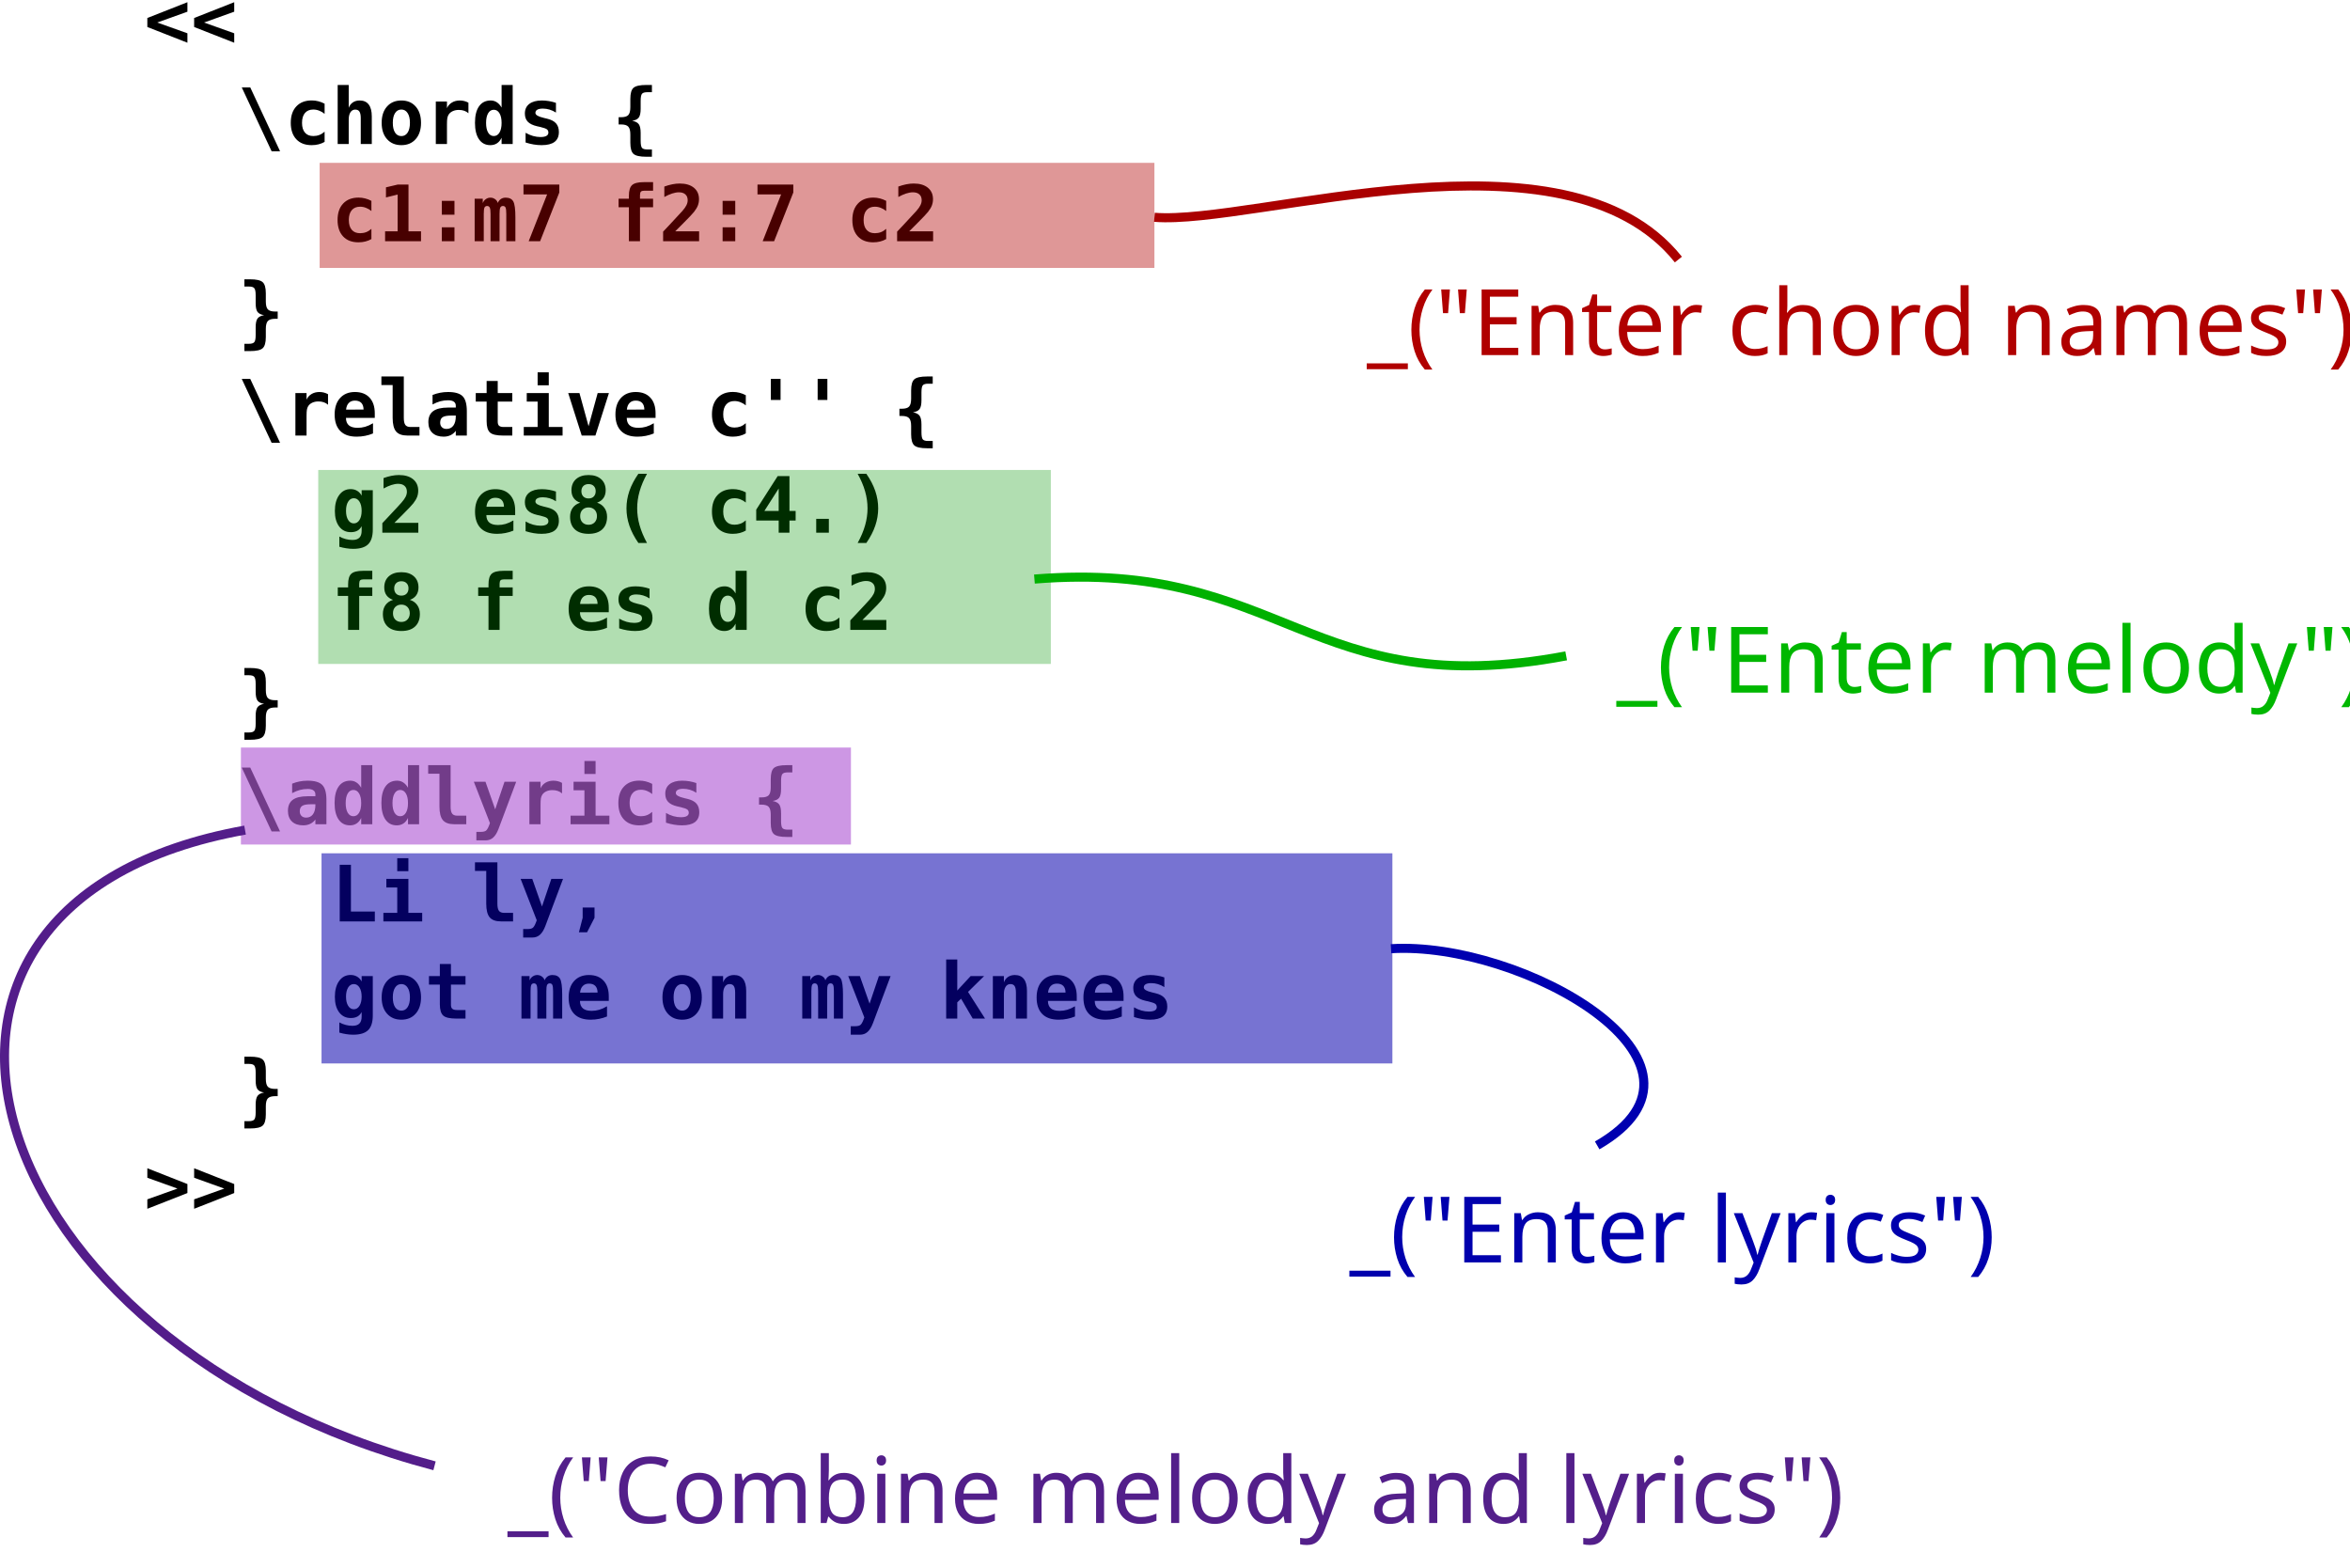
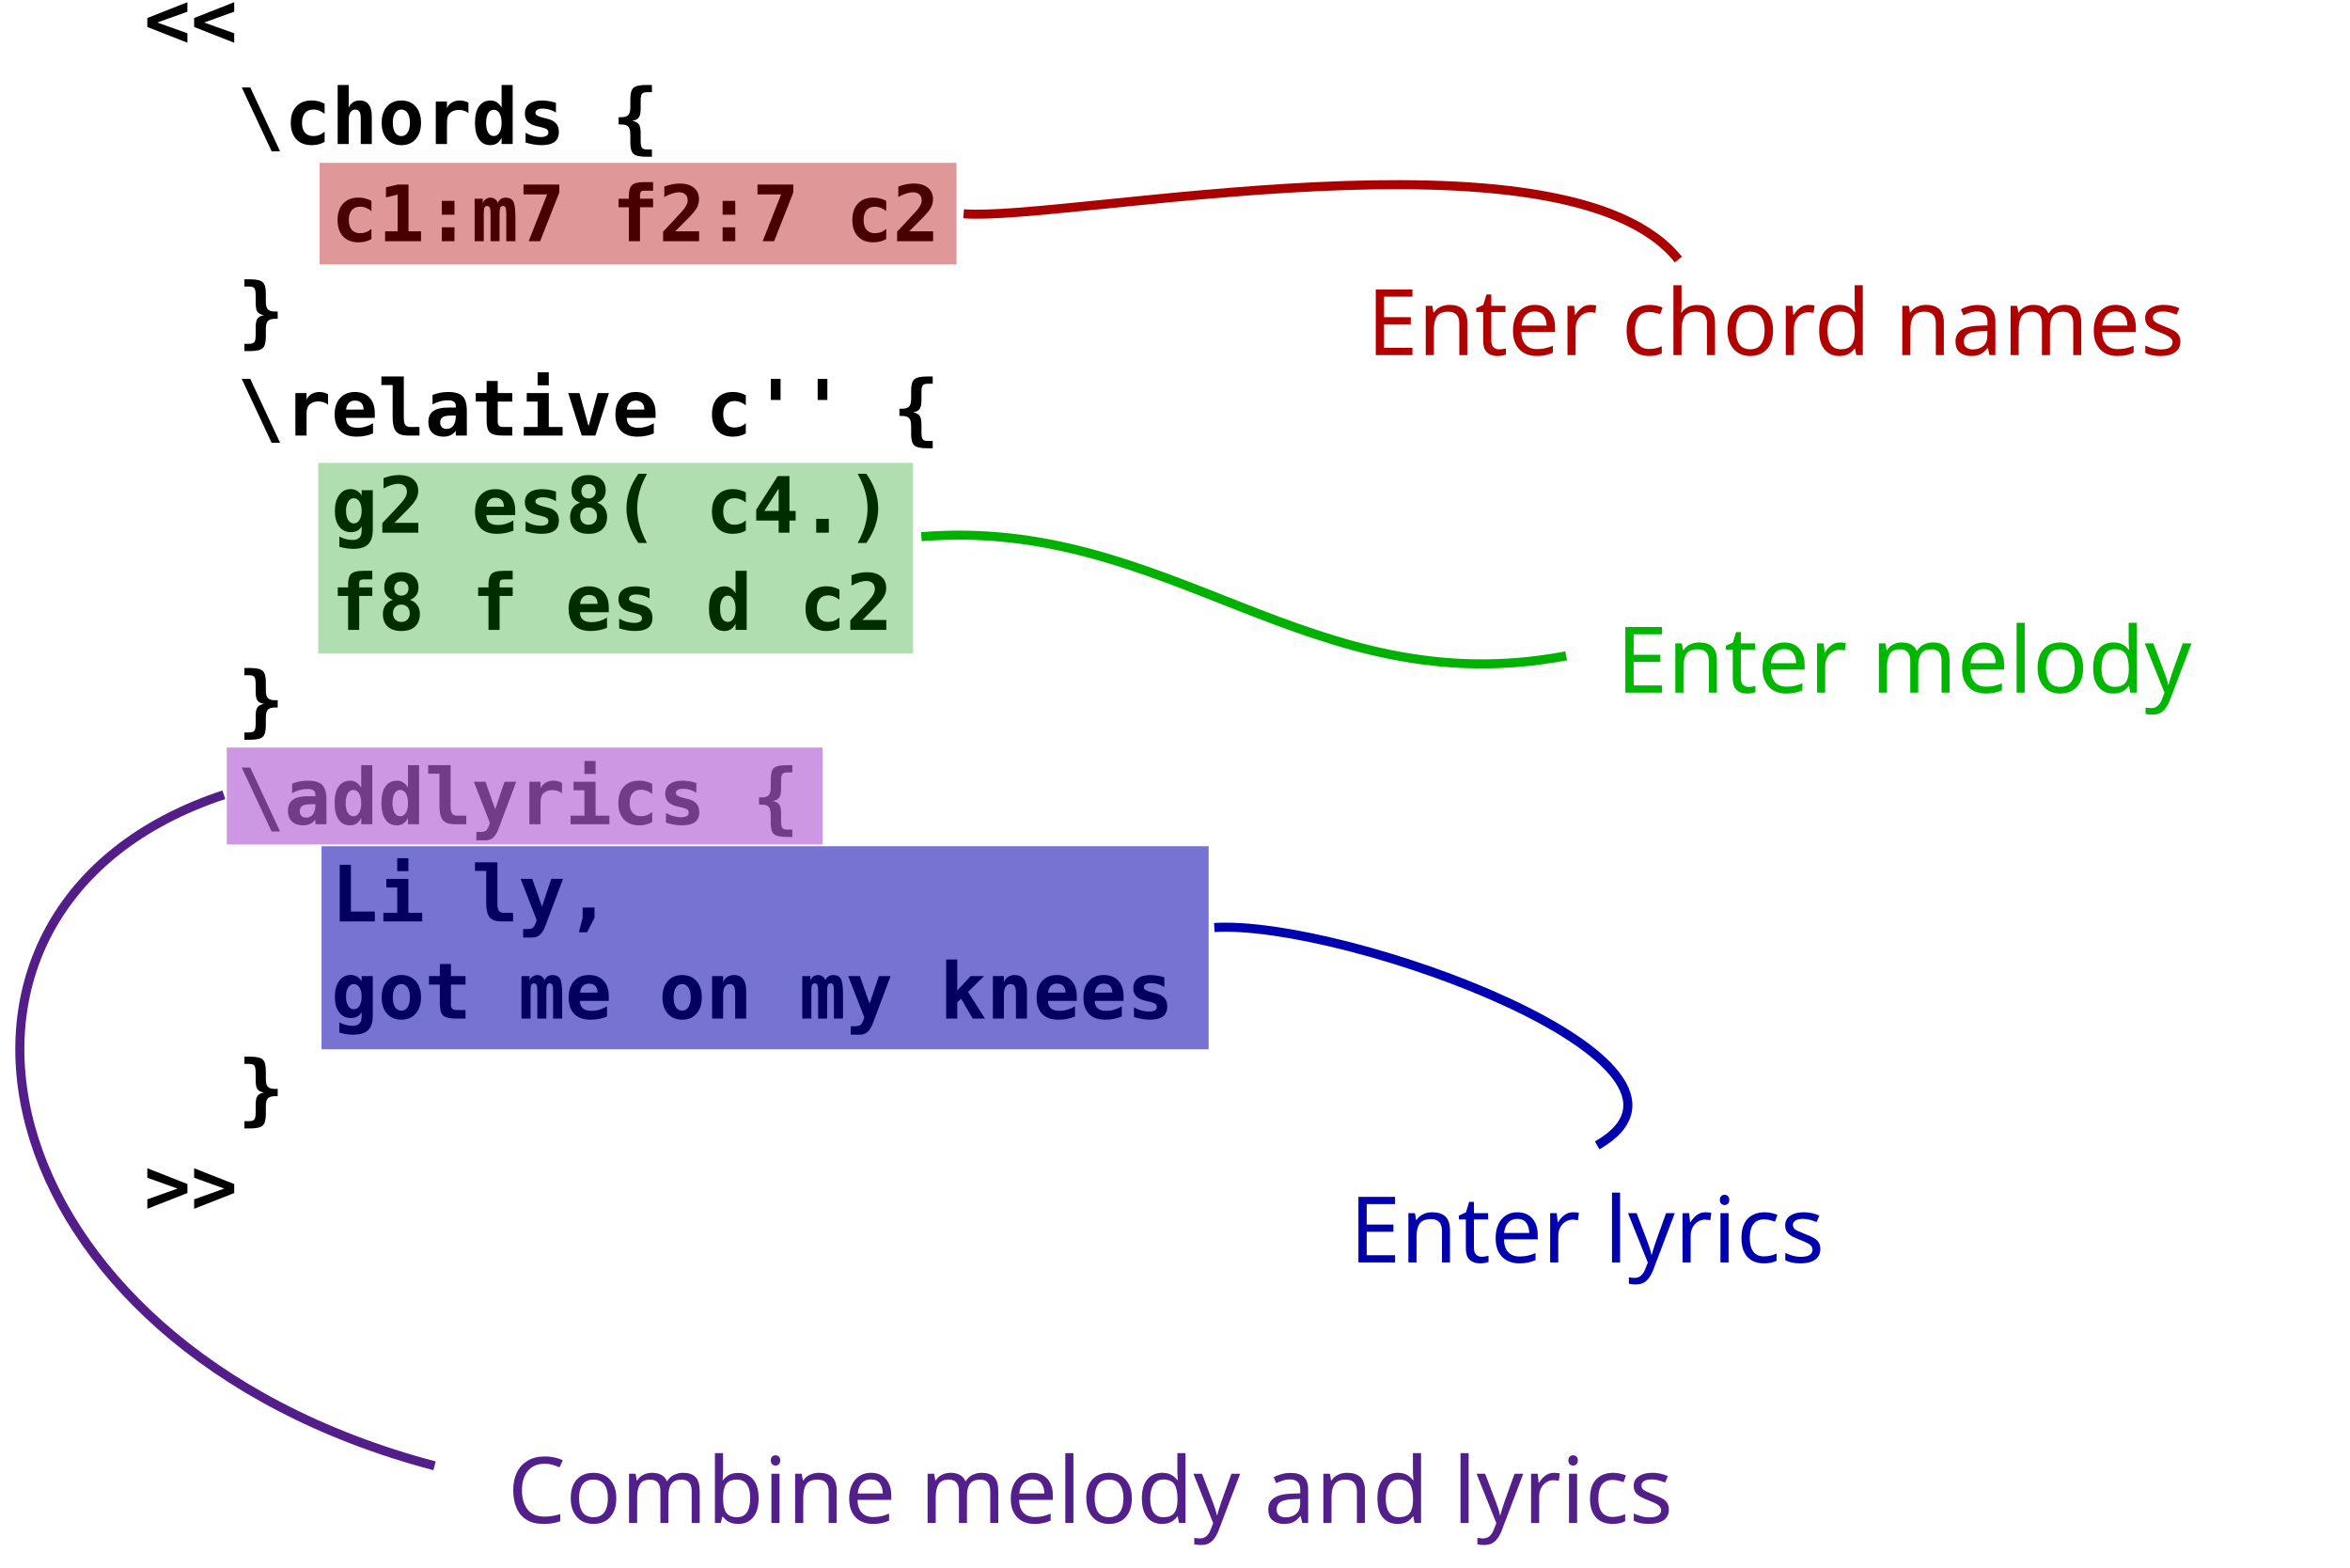
<svg xmlns="http://www.w3.org/2000/svg" id="svg548" width="665.102" height="443.574" version="1.0">
  <defs id="defs550">
    </defs>
  <text xml:space="preserve" style="font-size:22px;font-style:normal;font-variant:normal;font-weight:bold;font-stretch:normal;text-align:start;line-height:125%;writing-mode:lr-tb;text-anchor:start;fill:#000000;fill-opacity:1;stroke:none;stroke-width:1pt;stroke-linecap:butt;stroke-linejoin:miter;stroke-opacity:1;font-family:Luxi Mono" x="40.748" y="13.266" id="text551">
    <tspan id="tspan1338" x="40.748" y="13.266">&lt;&lt;</tspan>
    <tspan id="tspan1340" x="40.748" y="40.766">  \chords {</tspan>
    <tspan id="tspan1342" x="40.748" y="68.266">    c1:m7 f2:7 c2</tspan>
    <tspan id="tspan1344" x="40.748" y="95.766">  }</tspan>
    <tspan id="tspan1346" x="40.748" y="123.266">  \relative c'' {</tspan>
    <tspan id="tspan1348" x="40.748" y="150.766">    g2 es8( c4.)</tspan>
    <tspan id="tspan1350" x="40.748" y="178.266">    f8 f es d c2</tspan>
    <tspan id="tspan1352" x="40.748" y="205.766">  }</tspan>
    <tspan id="tspan1354" x="40.748" y="233.266">  \addlyrics {</tspan>
    <tspan id="tspan1356" x="40.748" y="260.766">    Li ly,</tspan>
    <tspan id="tspan1358" x="40.748" y="288.266">    got me on my knees</tspan>
    <tspan id="tspan1360" x="40.748" y="315.766">  }</tspan>
    <tspan id="tspan1374" x="40.748" y="343.266">&gt;&gt;</tspan>
  </text>
-   <rect style="font-size:12px;fill:#0900ad;fill-opacity:0.547;fill-rule:evenodd;stroke:none;stroke-width:0.983pt" id="rect663" width="303.077" height="59.472" x="91" y="241.49" />
-   <rect style="font-size:12px;fill:#b00000;fill-opacity:0.409;fill-rule:evenodd;stroke:none;stroke-width:0.973pt" id="rect664" width="236.256" height="29.736" x="90.467" y="46.087" />
-   <rect style="font-size:12px;fill:#009400;fill-opacity:0.307;fill-rule:evenodd;stroke:none;stroke-width:0.947pt" id="rect665" width="207.342" height="54.897" x="90.069" y="133.004" />
-   <path style="fill:none;fill-opacity:1;fill-rule:evenodd;stroke:#0000b0;stroke-width:2.567;stroke-linecap:butt;stroke-linejoin:miter;stroke-opacity:1" d="M 393.687,268.494 C 430.522,266.206 492.498,300.917 452.036,324.158" id="path666" />
-   <path style="fill:none;fill-opacity:1;fill-rule:evenodd;stroke:#00b100;stroke-width:2.567;stroke-linecap:butt;stroke-linejoin:miter;stroke-opacity:1" d="M 292.764,163.882 C 363.186,158.165 370.568,199.338 443.262,185.614" id="path667" />
-   <path style="fill:none;fill-opacity:1;fill-rule:evenodd;stroke:#aa0000;stroke-width:2.567;stroke-linecap:butt;stroke-linejoin:miter;stroke-opacity:1" d="M 326.724,61.499 C 355.12,63.786 443.104,33.458 475.018,73.454" id="path668" />
+   <rect style="font-size:12px;fill:#0900ad;fill-opacity:0.547;fill-rule:evenodd;stroke:none;stroke-width:0.983pt" id="rect663" width="251.077" height="57.472" x="91" y="239.49" />
+   <rect style="font-size:12px;fill:#b00000;fill-opacity:0.409;fill-rule:evenodd;stroke:none;stroke-width:0.973pt" id="rect664" width="180.256" height="28.736" x="90.467" y="46.087" />
+   <rect style="font-size:12px;fill:#009400;fill-opacity:0.307;fill-rule:evenodd;stroke:none;stroke-width:0.947pt" id="rect665" width="168.342" height="53.897" x="90.069" y="131.004" />
+   <path style="fill:none;fill-opacity:1;fill-rule:evenodd;stroke:#0000b0;stroke-width:2.567;stroke-linecap:butt;stroke-linejoin:miter;stroke-opacity:1" d="M 343.687,262.494 C 380.522,260.206 492.498,300.917 452.036,324.158" id="path666" />
+   <path style="fill:none;fill-opacity:1;fill-rule:evenodd;stroke:#00b100;stroke-width:2.567;stroke-linecap:butt;stroke-linejoin:miter;stroke-opacity:1" d="M 260.764,151.882 C 331.186,146.165 370.568,199.338 443.262,185.614" id="path667" />
+   <path style="fill:none;fill-opacity:1;fill-rule:evenodd;stroke:#aa0000;stroke-width:2.567;stroke-linecap:butt;stroke-linejoin:miter;stroke-opacity:1" d="M 272.724,60.499 C 301.12,62.786 443.104,33.458 475.018,73.454" id="path668" />
  <text style="font-size:26px;font-style:normal;font-weight:normal;writing-mode:lr-tb;text-anchor:start;fill:#b00000;fill-opacity:1;stroke:none;stroke-width:1pt;stroke-linecap:butt;stroke-linejoin:miter;stroke-opacity:1;font-family:Bitstream Charter" x="386.861" y="100.487" id="text669">
-     <tspan x="386.861" y="100.487" id="tspan672">_("Enter chord names")</tspan>
+     <tspan x="386.861" y="100.487" id="tspan672">Enter chord names</tspan>
  </text>
  <text style="font-size:26px;font-style:normal;font-weight:normal;writing-mode:lr-tb;text-anchor:start;fill:#00b700;fill-opacity:1;stroke:none;stroke-width:1pt;stroke-linecap:butt;stroke-linejoin:miter;stroke-opacity:1;font-family:Bitstream Charter" x="457.494" y="196.022" id="text674">
-     <tspan x="457.494" y="196.022" id="tspan679">_("Enter melody")</tspan>
+     <tspan x="457.494" y="196.022" id="tspan679">Enter melody</tspan>
  </text>
  <text style="font-size:26px;font-style:normal;font-weight:normal;writing-mode:lr-tb;text-anchor:start;fill:#0000ad;fill-opacity:1;stroke:none;stroke-width:1pt;stroke-linecap:butt;stroke-linejoin:miter;stroke-opacity:1;font-family:Bitstream Charter" x="381.95" y="357.283" id="text681">
-     <tspan id="tspan682">_("Enter lyrics")</tspan>
+     <tspan id="tspan682">Enter lyrics</tspan>
  </text>
-   <rect style="font-size:12px;fill:#b25ed5;fill-opacity:0.643;fill-rule:evenodd;stroke-width:1pt" id="rect686" width="172.649" height="27.448" x="68.185" y="211.559" />
-   <path style="fill:none;fill-opacity:1;fill-rule:evenodd;stroke:#531d8a;stroke-width:2.567;stroke-linecap:butt;stroke-linejoin:miter;stroke-opacity:1" d="M 69.355,234.923 C -45.362,255.491 -6.764,380.575 122.982,414.838" id="path687" />
+   <rect style="font-size:12px;fill:#b25ed5;fill-opacity:0.643;fill-rule:evenodd;stroke-width:1pt" id="rect686" width="168.649" height="27.448" x="64.185" y="211.559" />
+   <path style="fill:none;fill-opacity:1;fill-rule:evenodd;stroke:#531d8a;stroke-width:2.567;stroke-linecap:butt;stroke-linejoin:miter;stroke-opacity:1" d="M 63.355,224.923 C -32.362,256.491 -6.764,380.575 122.982,414.838" id="path687" />
  <text style="font-size:26px;font-style:normal;font-weight:normal;writing-mode:lr-tb;text-anchor:start;fill:#531f8a;fill-opacity:1;stroke:none;stroke-width:1pt;stroke-linecap:butt;stroke-linejoin:miter;stroke-opacity:1;font-family:Bitstream Charter" x="143.665" y="431.016" id="text688">
-     <tspan id="tspan689">_("Combine melody and lyrics")</tspan>
+     <tspan id="tspan689">Combine melody and lyrics</tspan>
  </text>
</svg>
